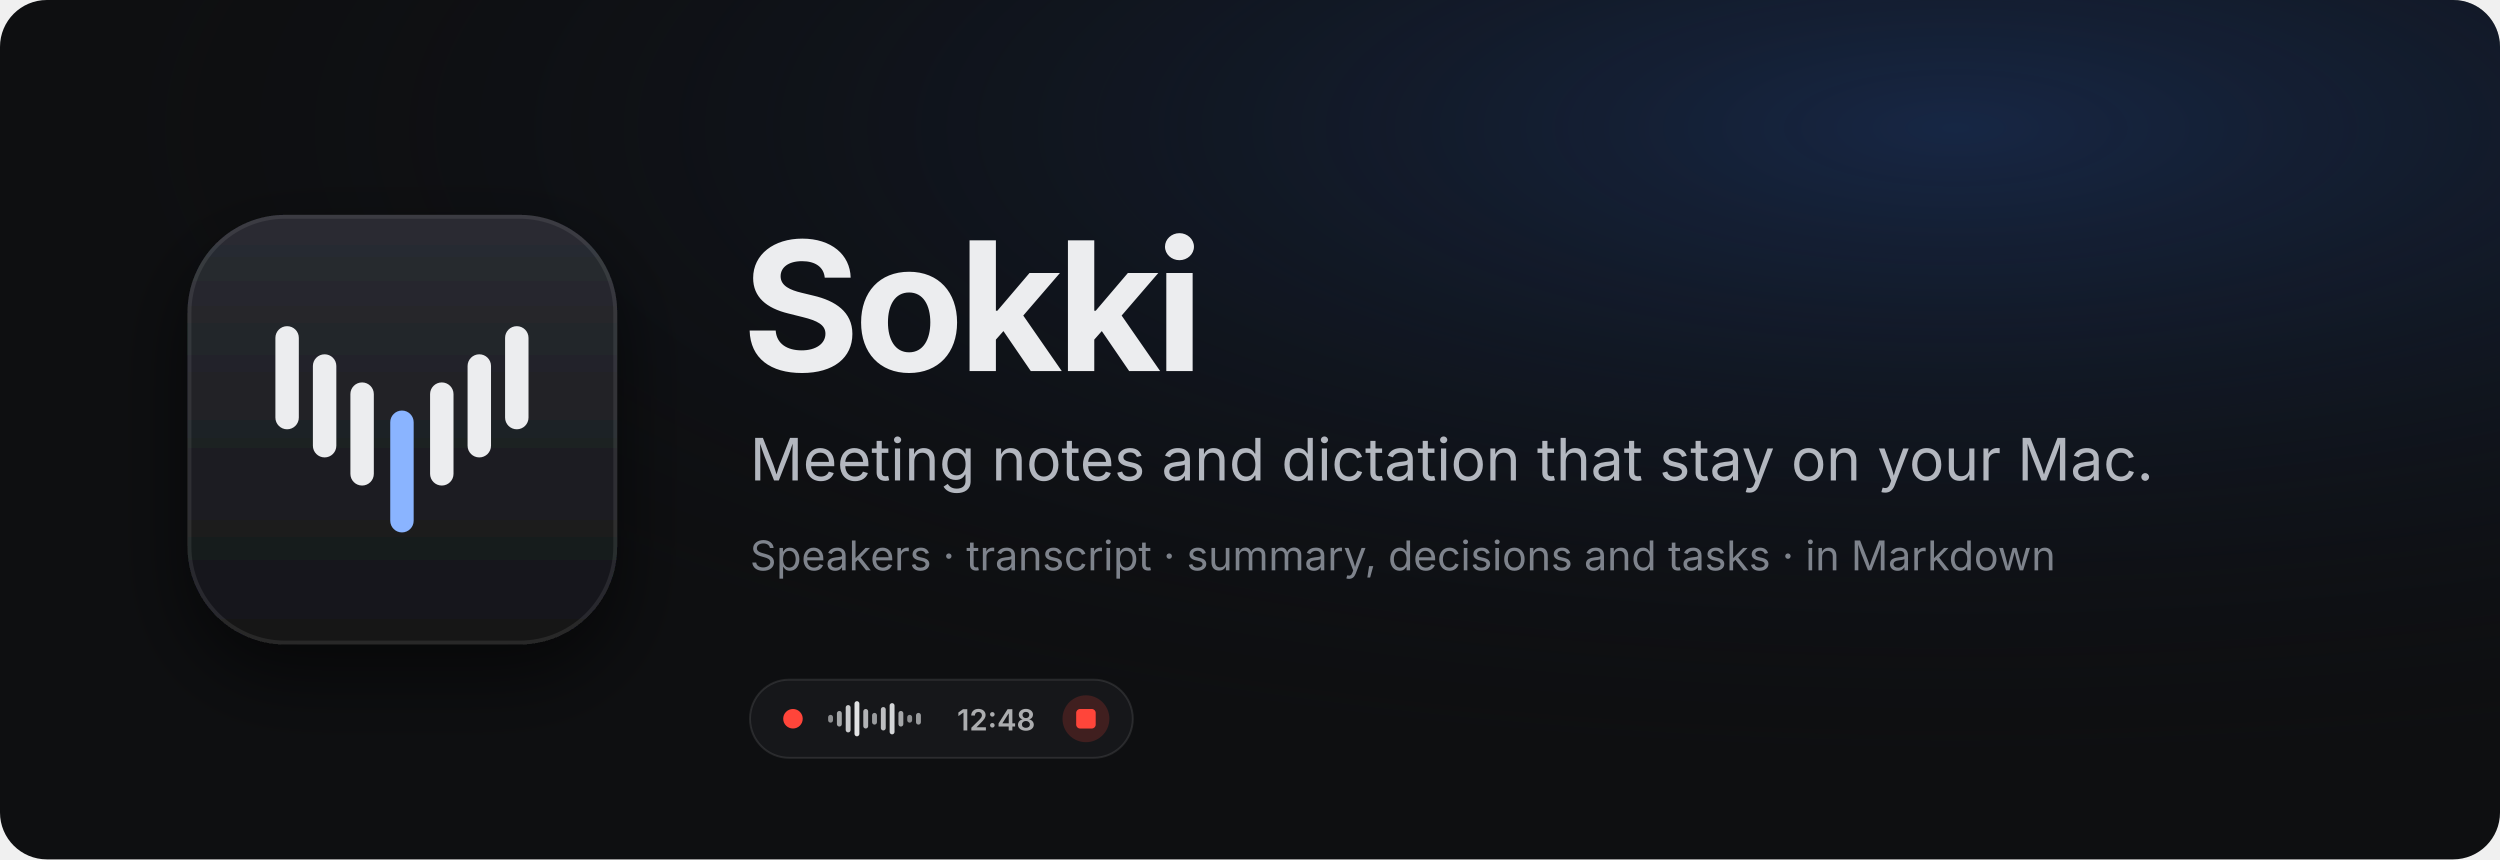
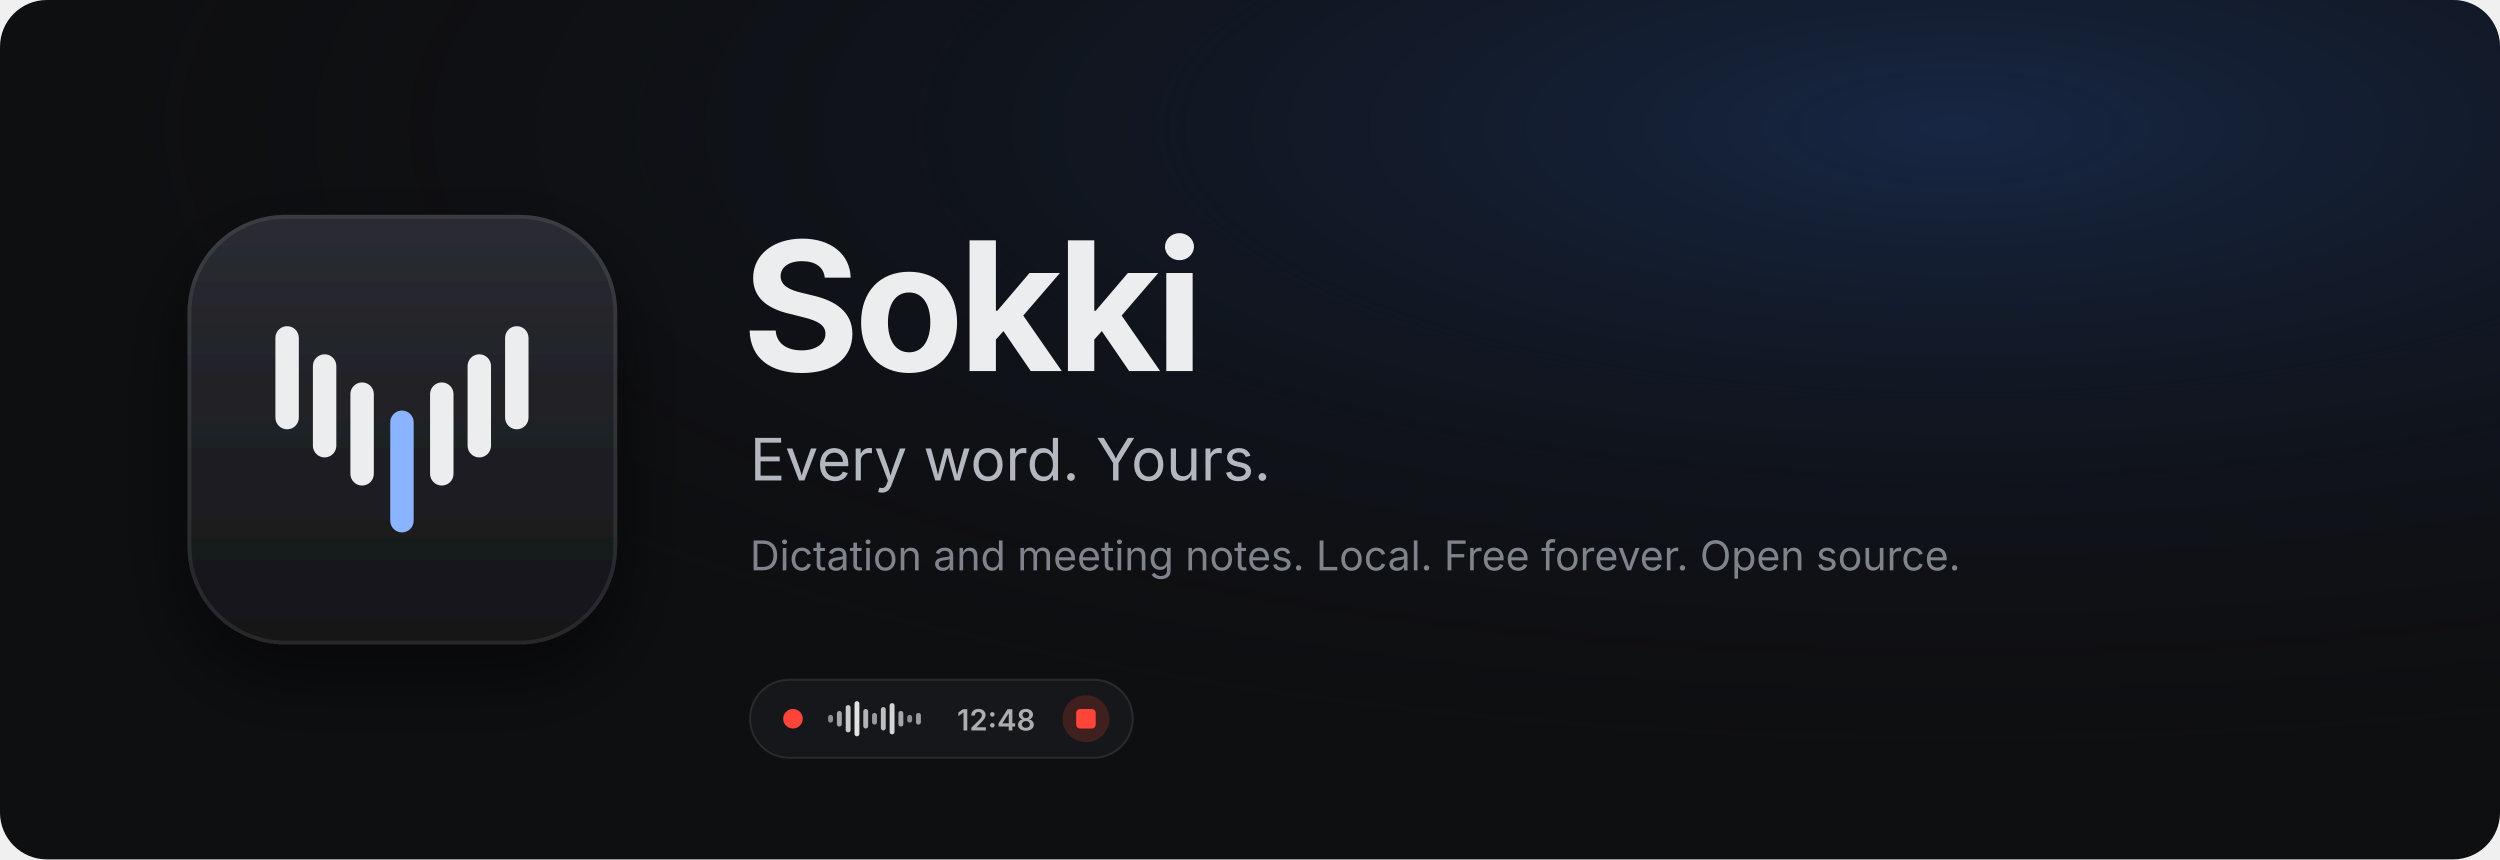
<svg xmlns="http://www.w3.org/2000/svg" width="1280" height="440" viewBox="0 0 1280 440">
  <defs>
    <radialGradient id="glow" cx="0.78" cy="0.15" r="0.75">
      <stop offset="0" stop-color="#1E3A6E" stop-opacity="0.55" />
      <stop offset="1" stop-color="#0E0F11" stop-opacity="0" />
    </radialGradient>
    <linearGradient id="tile" x1="0" y1="0" x2="0" y2="1">
      <stop offset="0" stop-color="#2A2C32" />
      <stop offset="1" stop-color="#141518" />
    </linearGradient>
    <filter id="sh" x="-30%" y="-30%" width="160%" height="160%">
      <feDropShadow dx="0" dy="16" stdDeviation="20" flood-color="#000" flood-opacity="0.55" />
    </filter>
  </defs>
  <rect width="1280" height="440" rx="24" fill="#0E0F11" />
  <rect width="1280" height="440" rx="24" fill="url(#glow)" />
  <g transform="translate(96,110)">
    <rect width="220" height="220" rx="50" fill="url(#tile)" filter="url(#sh)" />
    <rect x="1" y="1" width="218" height="218" rx="49" fill="none" stroke="#fff" stroke-opacity="0.08" stroke-width="2" />
    <rect x="45.0" y="57.0" width="12.0" height="52.8" rx="6.0" fill="#ECEDEF" />
    <rect x="64.2" y="71.4" width="12.0" height="52.8" rx="6.0" fill="#ECEDEF" />
    <rect x="83.4" y="85.8" width="12.0" height="52.8" rx="6.0" fill="#ECEDEF" />
    <rect x="103.8" y="100.2" width="12.0" height="62.4" rx="6.0" fill="#8AB4FF" />
    <rect x="124.2" y="85.8" width="12.0" height="52.8" rx="6.0" fill="#ECEDEF" />
    <rect x="143.4" y="71.4" width="12.0" height="52.8" rx="6.0" fill="#ECEDEF" />
    <rect x="162.6" y="57.0" width="12.0" height="52.8" rx="6.0" fill="#ECEDEF" />
  </g>
  <text x="380" y="190" font-family="Inter, Helvetica Neue, Arial, sans-serif" font-weight="700" font-size="92" letter-spacing="-3" fill="#ECEDEF">Sokki</text>
-   <text x="384" y="246" font-family="Inter, Helvetica Neue, Arial, sans-serif" font-size="30" fill="#B3B7BF">Meeting notes and dictation that stay on your Mac.</text>
-   <text x="384" y="292" font-family="Inter, Helvetica Neue, Arial, sans-serif" font-size="21" fill="#7E838C">Speakers · transcript · summary, decisions and tasks · in Markdown</text>
+   <text x="384" y="246" font-family="Inter, Helvetica Neue, Arial, sans-serif" font-size="30" fill="#B3B7BF">Every word. Yours.</text>
+   <text x="384" y="292" font-family="Inter, Helvetica Neue, Arial, sans-serif" font-size="21" fill="#7E838C">Dictation and meeting notes. Local. Free forever. Open source.</text>
  <g transform="translate(384,348)">
    <rect width="196" height="40" rx="20" fill="#16171A" stroke="#ffffff" stroke-opacity="0.1" />
    <circle cx="22" cy="20" r="5" fill="#FF453A" />
    <rect x="40.0" y="18.0" width="2.5" height="4" rx="1.25" fill="#ECEDEF" fill-opacity="0.56" />
    <rect x="44.5" y="16.0" width="2.5" height="8" rx="1.25" fill="#ECEDEF" fill-opacity="0.67" />
    <rect x="49.0" y="13.0" width="2.5" height="14" rx="1.25" fill="#ECEDEF" fill-opacity="0.84" />
    <rect x="53.5" y="11.0" width="2.5" height="18" rx="1.25" fill="#ECEDEF" fill-opacity="0.95" />
    <rect x="58.0" y="15.0" width="2.5" height="10" rx="1.25" fill="#ECEDEF" fill-opacity="0.73" />
    <rect x="62.5" y="17.0" width="2.5" height="6" rx="1.25" fill="#ECEDEF" fill-opacity="0.62" />
    <rect x="67.0" y="14.0" width="2.5" height="12" rx="1.25" fill="#ECEDEF" fill-opacity="0.78" />
    <rect x="71.5" y="12.0" width="2.5" height="16" rx="1.25" fill="#ECEDEF" fill-opacity="0.89" />
    <rect x="76.0" y="16.0" width="2.5" height="8" rx="1.25" fill="#ECEDEF" fill-opacity="0.67" />
    <rect x="80.5" y="18.0" width="2.5" height="4" rx="1.25" fill="#ECEDEF" fill-opacity="0.56" />
    <rect x="85.0" y="17.0" width="2.5" height="6" rx="1.25" fill="#ECEDEF" fill-opacity="0.62" />
    <text x="106" y="26" font-family="Inter, Helvetica Neue, Arial, sans-serif" font-size="15" font-weight="600" fill="#ECEDEF" fill-opacity="0.7">12:48</text>
    <circle cx="172" cy="20" r="12" fill="#FF453A" fill-opacity="0.18" />
    <rect x="167" y="15" width="10" height="10" rx="2" fill="#FF453A" />
  </g>
</svg>
